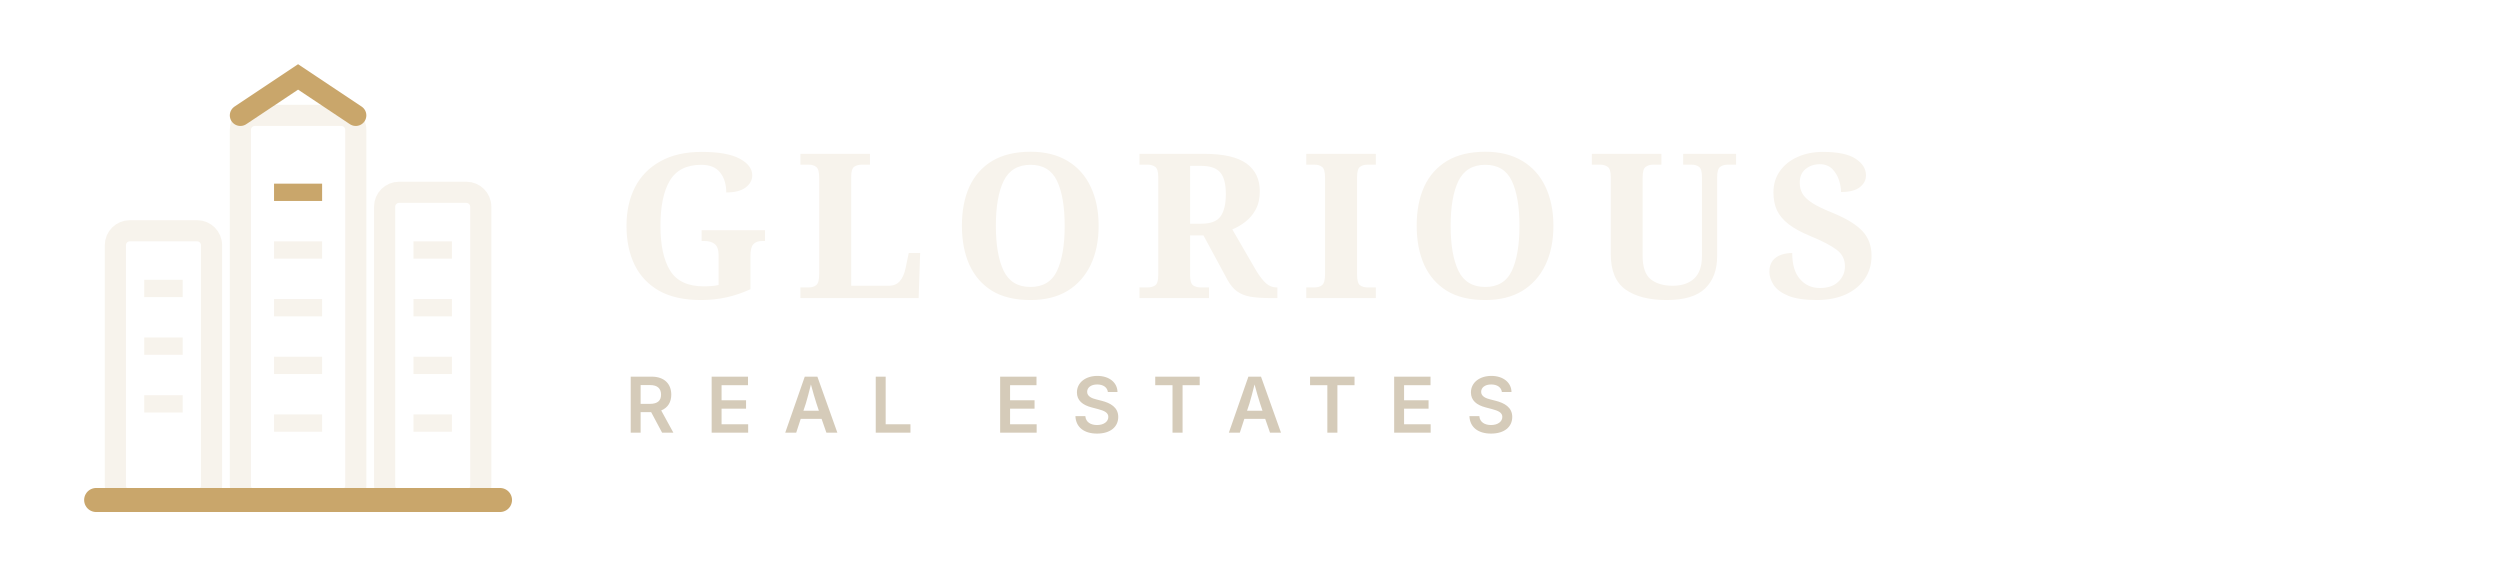
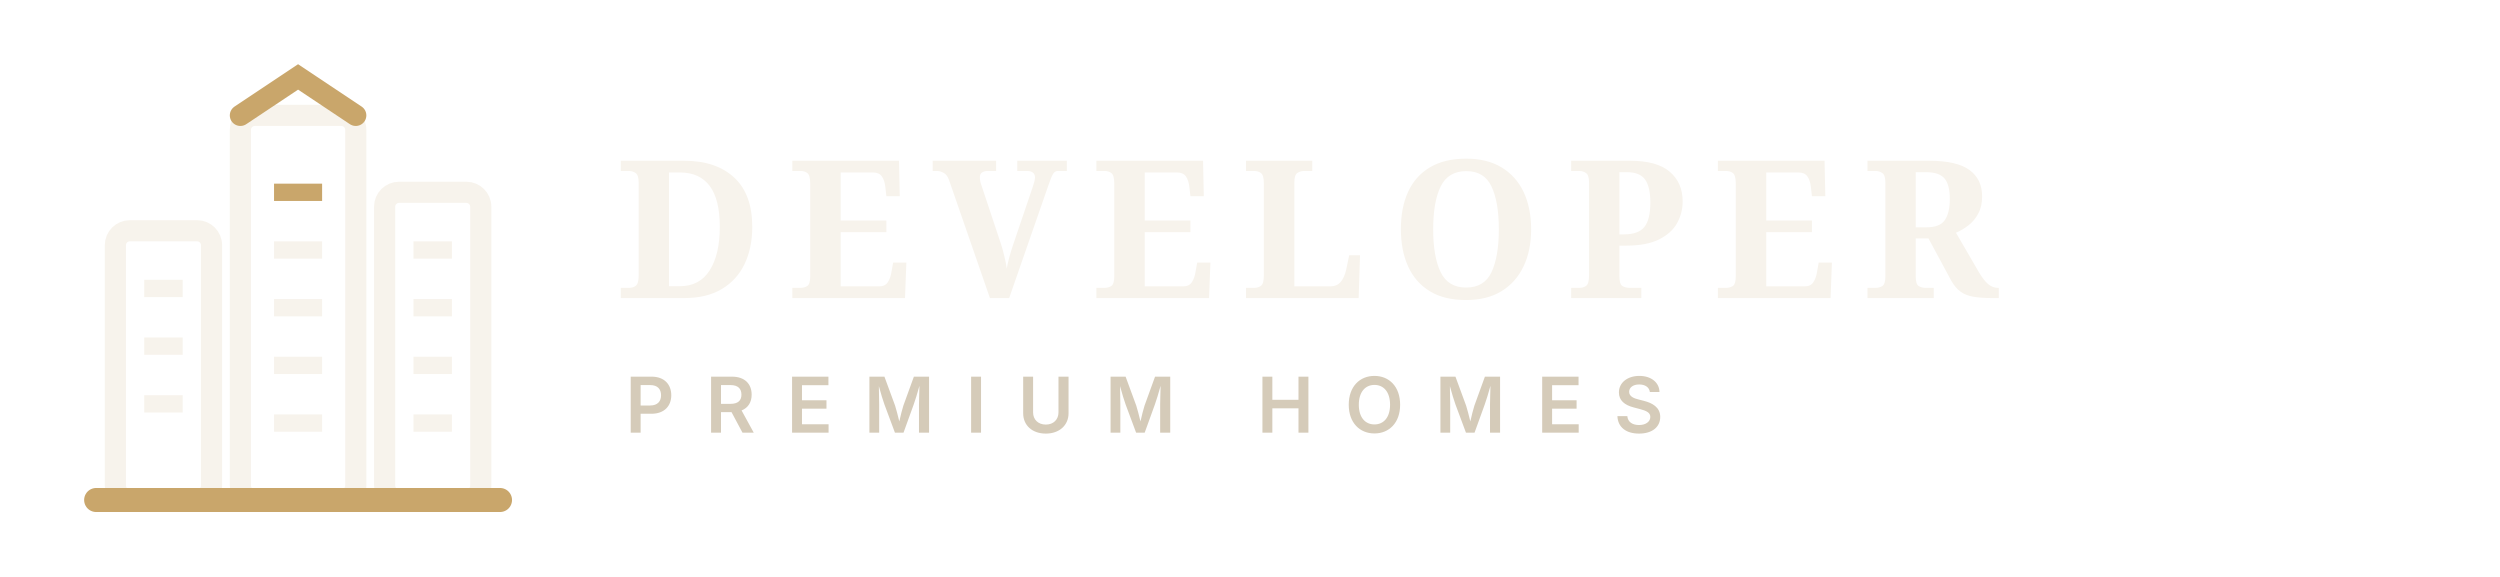
<svg xmlns="http://www.w3.org/2000/svg" viewBox="0 0 260 60" width="100%" height="100%">
  <g transform="translate(10, 8)">
    <rect x="2" y="16" width="10" height="28" rx="1.5" fill="none" stroke="#F7F3EC" stroke-width="2.2" />
    <line x1="5" y1="22" x2="9" y2="22" stroke="#F7F3EC" stroke-width="1.8" />
    <line x1="5" y1="28" x2="9" y2="28" stroke="#F7F3EC" stroke-width="1.8" />
    <line x1="5" y1="34" x2="9" y2="34" stroke="#F7F3EC" stroke-width="1.8" />
    <rect x="15" y="4" width="12" height="40" rx="1.5" fill="none" stroke="#F7F3EC" stroke-width="2.2" />
    <path d="M 15 4 L 21 0 L 27 4" fill="none" stroke="#C9A66B" stroke-width="2.2" stroke-linecap="round" />
    <line x1="18.5" y1="12" x2="23.5" y2="12" stroke="#C9A66B" stroke-width="1.8" />
    <line x1="18.5" y1="18" x2="23.5" y2="18" stroke="#F7F3EC" stroke-width="1.8" />
    <line x1="18.5" y1="24" x2="23.5" y2="24" stroke="#F7F3EC" stroke-width="1.8" />
    <line x1="18.5" y1="30" x2="23.5" y2="30" stroke="#F7F3EC" stroke-width="1.8" />
    <line x1="18.5" y1="36" x2="23.5" y2="36" stroke="#F7F3EC" stroke-width="1.8" />
    <rect x="30" y="12" width="10" height="32" rx="1.5" fill="none" stroke="#F7F3EC" stroke-width="2.2" />
    <line x1="33" y1="18" x2="37" y2="18" stroke="#F7F3EC" stroke-width="1.8" />
    <line x1="33" y1="24" x2="37" y2="24" stroke="#F7F3EC" stroke-width="1.8" />
    <line x1="33" y1="30" x2="37" y2="30" stroke="#F7F3EC" stroke-width="1.8" />
    <line x1="33" y1="36" x2="37" y2="36" stroke="#F7F3EC" stroke-width="1.8" />
    <line x1="0" y1="44" x2="42" y2="44" stroke="#C9A66B" stroke-width="2.5" stroke-linecap="round" />
  </g>
-   <text x="64" y="31" font-family="'Cinzel', 'Playfair Display', Georgia, serif" font-size="21" font-weight="700" fill="#F7F3EC" letter-spacing="2.5">GLORIOUS</text>
-   <text x="65" y="45" font-family="'Plus Jakarta Sans', system-ui, -apple-system, sans-serif" font-size="8" font-weight="600" fill="#D5CBB9" letter-spacing="3.2">REAL ESTATES</text>
+   <text x="64" y="31" font-family="'Cinzel', 'Playfair Display', Georgia, serif" font-size="20" font-weight="700" fill="#F7F3EC" letter-spacing="2.5">DEVELOPER</text>
+   <text x="65" y="45" font-family="'Plus Jakarta Sans', system-ui, -apple-system, sans-serif" font-size="8" font-weight="600" fill="#D5CBB9" letter-spacing="3.2">PREMIUM HOMES</text>
</svg>
